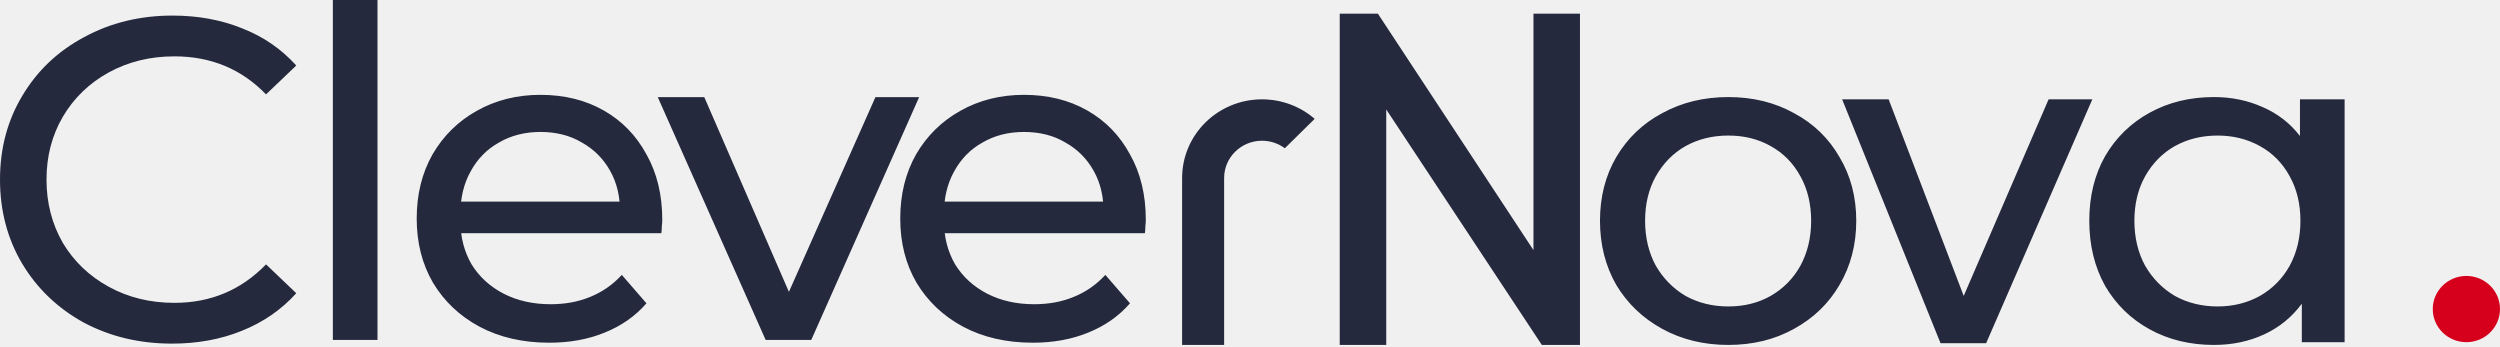
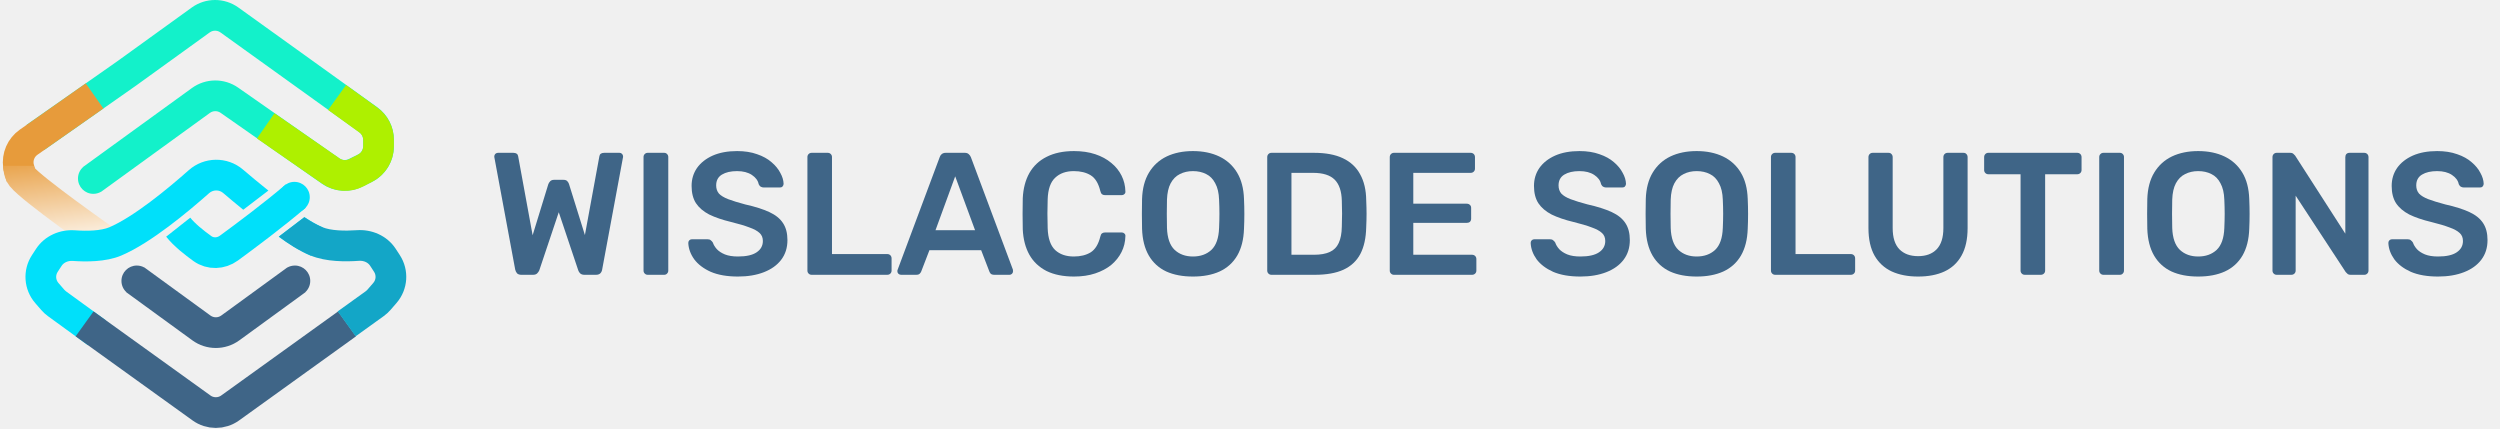
- <svg xmlns="http://www.w3.org/2000/svg" width="1350" height="187" fill="none">
-   <g clip-path="url(#a)">
-     <path fill="#25293D" d="M92.926 185.557c-17.58 0-33.487-3.793-47.719-11.381-14.064-7.752-25.115-18.308-33.152-31.668C4.018 128.983 0 113.808 0 96.984 0 80.161 4.018 65.07 12.055 51.71c8.037-13.526 19.172-24.082 33.403-31.669C59.69 12.288 75.597 8.412 93.178 8.412c13.729 0 26.286 2.31 37.672 6.927 11.385 4.454 21.097 11.134 29.133 20.04l-16.324 15.587c-13.228-13.69-29.72-20.535-49.477-20.535-13.06 0-24.864 2.887-35.413 8.66-10.548 5.773-18.836 13.772-24.864 23.998-5.86 10.062-8.79 21.36-8.79 33.895 0 12.536 2.93 23.917 8.79 34.143 6.028 10.062 14.316 17.979 24.864 23.751 10.549 5.773 22.353 8.66 35.413 8.66 19.59 0 36.082-6.928 49.477-20.783l16.324 15.587c-8.036 8.907-17.831 15.67-29.384 20.288-11.386 4.618-23.943 6.927-37.673 6.927ZM179.74 183.578V0h24.11v183.578h-24.11ZM296.598 185.063c-14.231 0-26.789-2.886-37.673-8.659-10.716-5.773-19.087-13.69-25.115-23.751-5.86-10.062-8.79-21.607-8.79-34.638 0-13.03 2.846-24.576 8.539-34.637 5.86-10.061 13.813-17.896 23.859-23.504 10.215-5.773 21.682-8.66 34.408-8.66 12.893 0 24.278 2.805 34.156 8.413 9.88 5.607 17.582 13.525 23.107 23.751 5.692 10.061 8.539 21.854 8.539 35.379 0 .99-.084 2.145-.252 3.464 0 1.32-.082 2.557-.251 3.711H243.856v-17.071h100.712l-9.794 5.938c.166-8.412-1.591-15.917-5.275-22.514-3.683-6.598-8.79-11.711-15.321-15.34-6.361-3.793-13.812-5.69-22.352-5.69-8.371 0-15.822 1.897-22.351 5.69-6.532 3.629-11.638 8.825-15.322 15.587-3.683 6.598-5.525 14.185-5.525 22.762v3.958c0 8.742 2.01 16.577 6.028 23.504 4.185 6.763 9.963 12.041 17.33 15.835 7.367 3.793 15.822 5.69 25.366 5.69 7.87 0 14.984-1.32 21.347-3.959 6.529-2.639 12.223-6.597 17.079-11.875l13.311 15.339c-6.028 6.928-13.562 12.206-22.604 15.834-8.874 3.629-18.836 5.443-29.887 5.443ZM496.339 52.451l-58.267 131.127H413.46L355.191 52.451h25.116L426.016 157.6l46.715-105.149h23.608ZM557.708 185.063c-14.231 0-26.788-2.886-37.672-8.659-10.716-5.773-19.087-13.69-25.116-23.751-5.86-10.062-8.79-21.607-8.79-34.638 0-13.03 2.846-24.576 8.54-34.637 5.86-10.061 13.812-17.896 23.858-23.504 10.215-5.773 21.683-8.66 34.409-8.66 12.892 0 24.277 2.805 34.155 8.413 9.88 5.607 17.582 13.525 23.107 23.751 5.692 10.061 8.54 21.854 8.54 35.379 0 .99-.084 2.145-.253 3.464 0 1.32-.082 2.557-.25 3.711H504.967v-17.071h100.711l-9.794 5.938c.167-8.412-1.591-15.917-5.275-22.514-3.683-6.598-8.79-11.711-15.321-15.34-6.361-3.793-13.812-5.69-22.351-5.69-8.372 0-15.823 1.897-22.352 5.69-6.531 3.629-11.638 8.825-15.321 15.587-3.684 6.598-5.526 14.185-5.526 22.762v3.958c0 8.742 2.011 16.577 6.029 23.504 4.184 6.763 9.962 12.041 17.329 15.835 7.367 3.793 15.822 5.69 25.366 5.69 7.87 0 14.985-1.32 21.347-3.959 6.53-2.639 12.223-6.597 17.079-11.875l13.311 15.339c-6.028 6.928-13.561 12.206-22.604 15.834-8.874 3.629-18.836 5.443-29.887 5.443ZM723.455 186.264V7.367h20.596l94.82 144.105h-10.8V7.367h25.115v178.897h-20.594l-94.82-143.5h10.798v143.5h-25.115ZM933.31 186.264c-13.227 0-25.116-2.887-35.663-8.66-10.55-5.773-18.837-13.69-24.865-23.751-5.86-10.226-8.79-21.772-8.79-34.637 0-12.866 2.93-24.329 8.79-34.39 6.028-10.227 14.315-18.144 24.865-23.752 10.547-5.773 22.436-8.659 35.663-8.659 13.227 0 25.031 2.886 35.412 8.66 10.547 5.607 18.752 13.524 24.612 23.75 6.028 10.062 9.046 21.525 9.046 34.391 0 12.865-3.018 24.411-9.046 34.637-5.86 10.061-14.065 17.978-24.612 23.751-10.381 5.773-22.185 8.66-35.412 8.66Zm0-20.783c8.539 0 16.157-1.897 22.854-5.69 6.864-3.959 12.223-9.402 16.073-16.329 3.852-7.093 5.778-15.175 5.778-24.246 0-9.072-1.926-17.072-5.778-24-3.85-7.092-9.209-12.535-16.073-16.328-6.697-3.794-14.315-5.69-22.854-5.69-8.54 0-16.242 1.896-23.106 5.69-6.697 3.793-12.056 9.236-16.074 16.329-3.85 6.927-5.776 14.927-5.776 23.999 0 9.071 1.926 17.153 5.776 24.246 4.018 6.927 9.377 12.37 16.074 16.329 6.864 3.793 14.566 5.69 23.106 5.69ZM1129.85 53.653l-57.34 131.682h-24.62L994.753 53.653h25.117l40.53 106.139 45.84-106.139h23.61ZM1266.09 53.652v131.127h-23.11v-20.782c-5.35 7.257-12.14 12.783-20.34 16.576-8.2 3.794-17.25 5.691-27.12 5.691-12.9 0-24.45-2.804-34.66-8.412-10.22-5.608-18.25-13.443-24.11-23.504-5.69-10.227-8.54-21.937-8.54-35.132 0-13.196 2.85-24.824 8.54-34.885 5.86-10.062 13.89-17.896 24.11-23.504 10.21-5.608 21.76-8.412 34.66-8.412 9.54 0 18.33 1.814 26.37 5.443 8.03 3.464 14.73 8.66 20.09 15.587V53.652h24.11Zm-68.57 111.829c8.38 0 16-1.897 22.86-5.69 6.87-3.959 12.22-9.402 16.07-16.329 3.85-7.093 5.78-15.175 5.78-24.246 0-9.072-1.93-17.072-5.78-24-3.85-7.092-9.2-12.535-16.07-16.328-6.86-3.794-14.48-5.69-22.86-5.69-8.53 0-16.24 1.896-23.1 5.69-6.7 3.793-12.05 9.236-16.07 16.329-3.85 6.927-5.78 14.927-5.78 23.999 0 9.071 1.93 17.153 5.78 24.246 4.02 6.927 9.37 12.37 16.07 16.329 6.86 3.793 14.57 5.69 23.1 5.69Z" />
-     <path fill="#25293D" fill-rule="evenodd" d="M709.921 64.183c-7.594-6.562-17.545-10.54-28.438-10.54-23.827 0-43.144 19.029-43.144 42.5v90.121h22.69v-90.12c0-11.128 9.158-20.148 20.454-20.148 4.626 0 8.893 1.513 12.32 4.064l16.118-15.877Z" clip-rule="evenodd" />
-     <path fill="#D6001C" d="M1350 166.893c0 9.876-8.13 17.882-18.15 17.882-10.03 0-18.16-8.006-18.16-17.882 0-9.876 8.13-17.881 18.16-17.881 10.02 0 18.15 8.005 18.15 17.881Z" />
-   </g>
+ <svg xmlns="http://www.w3.org/2000/svg" width="373" height="64" viewBox="0 0 373 64" fill="none">
+   <path fill-rule="evenodd" clip-rule="evenodd" d="M28.63 13.139L12.42 24.891L12.426 24.899C11.942 25.319 11.635 25.939 11.635 26.631C11.635 27.895 12.66 28.921 13.925 28.921C14.357 28.921 14.761 28.801 15.105 28.594L15.109 28.599L15.19 28.54C15.243 28.505 15.294 28.468 15.343 28.429L31.318 16.847C31.792 16.504 32.432 16.498 32.912 16.833L48.012 27.385C49.787 28.625 52.095 28.805 54.04 27.853L55.428 27.173C57.471 26.174 58.765 24.099 58.765 21.825V20.838C58.765 18.921 57.842 17.121 56.285 16.002L35.564 1.118C33.484 -0.376 30.682 -0.372 28.606 1.126L17.59 9.077L3.977 18.621L6.606 22.372L20.232 12.818L20.245 12.809L20.258 12.8L31.287 4.84C31.766 4.494 32.412 4.494 32.892 4.838L53.613 19.722C53.972 19.98 54.185 20.395 54.185 20.838V21.825C54.185 22.35 53.886 22.828 53.415 23.059L52.026 23.739C51.578 23.958 51.045 23.917 50.635 23.631L35.535 13.079C33.456 11.626 30.684 11.65 28.63 13.139Z" fill="#13F1CA" />
+   <path fill-rule="evenodd" clip-rule="evenodd" d="M31.395 47.076L21.849 40.128C21.789 40.079 21.726 40.033 21.66 39.99L21.528 39.894L21.52 39.905C21.191 39.723 20.813 39.619 20.41 39.619C19.145 39.619 18.12 40.645 18.12 41.909C18.12 42.569 18.399 43.163 18.844 43.58L18.832 43.597L28.699 50.779C30.788 52.299 33.619 52.299 35.708 50.779L45.574 43.597L45.563 43.581C46.009 43.163 46.288 42.569 46.288 41.909C46.288 40.645 45.263 39.619 43.998 39.619C43.595 39.619 43.216 39.723 42.888 39.906L42.879 39.894L42.731 40.001C42.677 40.037 42.625 40.075 42.575 40.115L33.012 47.076C32.53 47.427 31.877 47.427 31.395 47.076Z" fill="#3F6587" />
+   <path d="M39.645 18.779L49.391 25.534C50.51 26.309 51.966 26.4 53.173 25.771L54.509 25.074C55.719 24.442 56.478 23.19 56.478 21.825V20.882C56.478 19.705 55.913 18.6 54.959 17.911L50.294 14.543" stroke="#AEF000" stroke-width="4.58" />
+   <path d="M14.11 14.313L4.271 21.217C3.142 22.009 2.554 23.369 2.749 24.735L2.774 24.913L3.232 26.516" stroke="#E79B3B" stroke-width="4.58" />
+   <path d="M2.773 24.733C2.773 24.733 2.773 25.764 3.231 26.336C4.789 28.283 15.598 35.84 15.598 35.84" stroke="url(#paint0_linear_813_1814)" stroke-width="4.58" />
+   <path d="M26.591 33.894C27.489 35.032 28.982 36.218 30.203 37.092C31.389 37.941 32.969 37.88 34.147 37.019C36.596 35.23 40.872 32.04 44.11 29.264" stroke="#00E0FA" stroke-width="4.58" />
+   <circle cx="43.927" cy="29.424" r="2.29" fill="#00E0FA" />
+   <path fill-rule="evenodd" clip-rule="evenodd" d="M36.259 25.304C33.917 23.303 30.451 23.362 28.165 25.389C26.635 26.747 24.563 28.509 22.398 30.131C20.203 31.775 18.04 33.177 16.308 33.91C15.071 34.433 13.021 34.495 11.188 34.362C9.005 34.204 6.686 35.124 5.367 37.147L4.768 38.065C3.316 40.291 3.515 43.209 5.256 45.218L6.149 46.248C6.445 46.59 6.78 46.898 7.146 47.164L13.105 51.498L15.799 47.794L9.84 43.46C9.756 43.398 9.679 43.328 9.61 43.249L8.717 42.218C8.315 41.754 8.269 41.081 8.604 40.567L9.203 39.649C9.493 39.205 10.104 38.876 10.857 38.93C12.733 39.066 15.76 39.115 18.092 38.128C20.351 37.173 22.874 35.497 25.145 33.796C27.446 32.072 29.621 30.22 31.205 28.816C31.798 28.289 32.699 28.286 33.283 28.785C34.146 29.523 35.177 30.389 36.292 31.294L40.041 28.432C38.641 27.316 37.326 26.216 36.259 25.304ZM45.42 32.393L41.58 35.324C43.289 36.519 44.999 37.579 46.431 38.178L48.199 33.953C47.45 33.64 46.498 33.096 45.42 32.393Z" fill="#00E0FA" />
+   <path d="M12.621 48.321L30.062 60.866C31.34 61.786 33.063 61.786 34.341 60.866L51.782 48.321" stroke="#3F6587" stroke-width="4.58" />
+   <path fill-rule="evenodd" clip-rule="evenodd" d="M41.613 35.299C42.933 36.334 44.525 37.364 46.332 38.12C48.663 39.096 51.686 39.049 53.561 38.915C54.312 38.861 54.921 39.19 55.21 39.633L55.812 40.556C56.147 41.069 56.101 41.743 55.699 42.206L54.812 43.23C54.742 43.31 54.663 43.383 54.576 43.445L50.382 46.462L53.056 50.181L57.251 47.164C57.627 46.893 57.97 46.58 58.274 46.229L59.16 45.206C60.901 43.198 61.1 40.28 59.648 38.054L59.046 37.131C57.73 35.112 55.416 34.191 53.234 34.346C51.402 34.477 49.346 34.417 48.1 33.895C47.137 33.492 46.231 32.972 45.405 32.405L41.613 35.299Z" fill="#13A6C7" />
+   <path d="M77.778 41C77.518 41 77.31 40.931 77.154 40.792C77.015 40.636 76.92 40.445 76.868 40.22L73.774 23.554C73.774 23.502 73.765 23.459 73.748 23.424C73.748 23.389 73.748 23.363 73.748 23.346C73.748 23.19 73.8 23.06 73.904 22.956C74.025 22.852 74.155 22.8 74.294 22.8H76.582C77.015 22.8 77.258 22.973 77.31 23.32L79.468 35.098L81.808 27.48C81.86 27.341 81.947 27.203 82.068 27.064C82.207 26.908 82.406 26.83 82.666 26.83H84.07C84.347 26.83 84.547 26.908 84.668 27.064C84.789 27.203 84.867 27.341 84.902 27.48L87.268 35.072L89.426 23.32C89.478 22.973 89.721 22.8 90.154 22.8H92.442C92.581 22.8 92.702 22.852 92.806 22.956C92.91 23.06 92.962 23.19 92.962 23.346C92.962 23.363 92.962 23.389 92.962 23.424C92.962 23.459 92.953 23.502 92.936 23.554L89.842 40.22C89.807 40.445 89.712 40.636 89.556 40.792C89.4 40.931 89.192 41 88.932 41H87.19C86.93 41 86.722 40.931 86.566 40.792C86.427 40.653 86.332 40.506 86.28 40.35L83.368 31.666L80.456 40.35C80.387 40.506 80.283 40.653 80.144 40.792C80.005 40.931 79.797 41 79.52 41H77.778Z" fill="#3F6587" />
+   <path d="M96.639 41C96.465 41 96.318 40.939 96.197 40.818C96.075 40.697 96.015 40.549 96.015 40.376V23.424C96.015 23.251 96.075 23.103 96.197 22.982C96.318 22.861 96.465 22.8 96.639 22.8H99.083C99.273 22.8 99.421 22.861 99.525 22.982C99.646 23.103 99.707 23.251 99.707 23.424V40.376C99.707 40.549 99.646 40.697 99.525 40.818C99.421 40.939 99.273 41 99.083 41H96.639Z" fill="#3F6587" />
+   <path d="M110.102 41.26C108.49 41.26 107.138 41.026 106.046 40.558C104.971 40.073 104.148 39.449 103.576 38.686C103.021 37.906 102.727 37.091 102.692 36.242C102.692 36.086 102.744 35.956 102.848 35.852C102.952 35.748 103.082 35.696 103.238 35.696H105.552C105.777 35.696 105.942 35.748 106.046 35.852C106.167 35.939 106.271 36.051 106.358 36.19C106.462 36.519 106.661 36.849 106.956 37.178C107.251 37.49 107.649 37.75 108.152 37.958C108.672 38.166 109.322 38.27 110.102 38.27C111.35 38.27 112.277 38.062 112.884 37.646C113.508 37.23 113.82 36.667 113.82 35.956C113.82 35.453 113.655 35.055 113.326 34.76C112.997 34.448 112.485 34.171 111.792 33.928C111.116 33.668 110.215 33.399 109.088 33.122C107.788 32.81 106.696 32.437 105.812 32.004C104.945 31.553 104.287 30.99 103.836 30.314C103.403 29.638 103.186 28.78 103.186 27.74C103.186 26.735 103.455 25.842 103.992 25.062C104.547 24.282 105.327 23.667 106.332 23.216C107.355 22.765 108.568 22.54 109.972 22.54C111.099 22.54 112.095 22.696 112.962 23.008C113.829 23.303 114.548 23.701 115.12 24.204C115.692 24.689 116.125 25.218 116.42 25.79C116.732 26.345 116.897 26.891 116.914 27.428C116.914 27.567 116.862 27.697 116.758 27.818C116.671 27.922 116.541 27.974 116.368 27.974H113.95C113.811 27.974 113.673 27.939 113.534 27.87C113.395 27.801 113.283 27.671 113.196 27.48C113.092 26.943 112.754 26.483 112.182 26.102C111.61 25.721 110.873 25.53 109.972 25.53C109.036 25.53 108.282 25.703 107.71 26.05C107.138 26.397 106.852 26.934 106.852 27.662C106.852 28.147 106.991 28.555 107.268 28.884C107.563 29.196 108.022 29.473 108.646 29.716C109.287 29.959 110.128 30.219 111.168 30.496C112.641 30.825 113.846 31.207 114.782 31.64C115.718 32.073 116.403 32.628 116.836 33.304C117.269 33.963 117.486 34.803 117.486 35.826C117.486 36.97 117.174 37.949 116.55 38.764C115.943 39.561 115.085 40.177 113.976 40.61C112.867 41.043 111.575 41.26 110.102 41.26Z" fill="#3F6587" />
+   <path d="M121.09 41C120.916 41 120.769 40.939 120.648 40.818C120.526 40.697 120.466 40.549 120.466 40.376V23.424C120.466 23.251 120.526 23.103 120.648 22.982C120.769 22.861 120.916 22.8 121.09 22.8H123.508C123.681 22.8 123.828 22.861 123.95 22.982C124.071 23.103 124.132 23.251 124.132 23.424V37.906H132.374C132.564 37.906 132.72 37.967 132.842 38.088C132.963 38.209 133.024 38.365 133.024 38.556V40.376C133.024 40.549 132.963 40.697 132.842 40.818C132.72 40.939 132.564 41 132.374 41H121.09Z" fill="#3F6587" />
+   <path d="M134.43 41C134.291 41 134.161 40.948 134.04 40.844C133.936 40.74 133.884 40.61 133.884 40.454C133.884 40.385 133.901 40.307 133.936 40.22L140.202 23.45C140.254 23.277 140.349 23.129 140.488 23.008C140.644 22.869 140.852 22.8 141.112 22.8H143.946C144.206 22.8 144.405 22.869 144.544 23.008C144.682 23.129 144.786 23.277 144.856 23.45L151.122 40.22C151.139 40.307 151.148 40.385 151.148 40.454C151.148 40.61 151.096 40.74 150.992 40.844C150.888 40.948 150.766 41 150.628 41H148.366C148.123 41 147.941 40.948 147.82 40.844C147.716 40.723 147.646 40.61 147.612 40.506L146.39 37.334H138.668L137.446 40.506C137.411 40.61 137.333 40.723 137.212 40.844C137.108 40.948 136.934 41 136.692 41H134.43ZM139.578 34.344H145.48L142.516 26.31L139.578 34.344Z" fill="#3F6587" />
+   <path d="M160.24 41.26C158.628 41.26 157.258 40.983 156.132 40.428C155.022 39.856 154.173 39.05 153.584 38.01C152.994 36.953 152.665 35.687 152.596 34.214C152.578 33.503 152.57 32.741 152.57 31.926C152.57 31.111 152.578 30.331 152.596 29.586C152.665 28.13 152.994 26.873 153.584 25.816C154.19 24.759 155.048 23.953 156.158 23.398C157.284 22.826 158.645 22.54 160.24 22.54C161.418 22.54 162.476 22.696 163.412 23.008C164.348 23.32 165.145 23.753 165.804 24.308C166.462 24.845 166.974 25.478 167.338 26.206C167.702 26.934 167.892 27.723 167.91 28.572C167.927 28.728 167.875 28.858 167.754 28.962C167.65 29.066 167.52 29.118 167.364 29.118H164.894C164.703 29.118 164.547 29.075 164.426 28.988C164.304 28.884 164.218 28.719 164.166 28.494C163.888 27.35 163.412 26.57 162.736 26.154C162.06 25.738 161.219 25.53 160.214 25.53C159.052 25.53 158.125 25.859 157.432 26.518C156.738 27.159 156.366 28.225 156.314 29.716C156.262 31.137 156.262 32.593 156.314 34.084C156.366 35.575 156.738 36.649 157.432 37.308C158.125 37.949 159.052 38.27 160.214 38.27C161.219 38.27 162.06 38.062 162.736 37.646C163.412 37.213 163.888 36.433 164.166 35.306C164.218 35.063 164.304 34.899 164.426 34.812C164.547 34.725 164.703 34.682 164.894 34.682H167.364C167.52 34.682 167.65 34.734 167.754 34.838C167.875 34.942 167.927 35.072 167.91 35.228C167.892 36.077 167.702 36.866 167.338 37.594C166.974 38.322 166.462 38.963 165.804 39.518C165.145 40.055 164.348 40.48 163.412 40.792C162.476 41.104 161.418 41.26 160.24 41.26Z" fill="#3F6587" />
+   <path d="M177.987 41.26C176.444 41.26 175.118 41.009 174.009 40.506C172.9 39.986 172.033 39.197 171.409 38.14C170.785 37.065 170.447 35.731 170.395 34.136C170.378 33.391 170.369 32.654 170.369 31.926C170.369 31.198 170.378 30.453 170.395 29.69C170.447 28.113 170.794 26.795 171.435 25.738C172.076 24.681 172.952 23.883 174.061 23.346C175.188 22.809 176.496 22.54 177.987 22.54C179.478 22.54 180.786 22.809 181.913 23.346C183.04 23.883 183.924 24.681 184.565 25.738C185.206 26.795 185.553 28.113 185.605 29.69C185.64 30.453 185.657 31.198 185.657 31.926C185.657 32.654 185.64 33.391 185.605 34.136C185.553 35.731 185.215 37.065 184.591 38.14C183.967 39.197 183.092 39.986 181.965 40.506C180.856 41.009 179.53 41.26 177.987 41.26ZM177.987 38.27C179.114 38.27 180.032 37.941 180.743 37.282C181.454 36.606 181.835 35.514 181.887 34.006C181.922 33.243 181.939 32.541 181.939 31.9C181.939 31.241 181.922 30.539 181.887 29.794C181.852 28.789 181.662 27.974 181.315 27.35C180.986 26.709 180.535 26.249 179.963 25.972C179.391 25.677 178.732 25.53 177.987 25.53C177.259 25.53 176.609 25.677 176.037 25.972C175.465 26.249 175.006 26.709 174.659 27.35C174.33 27.974 174.148 28.789 174.113 29.794C174.096 30.539 174.087 31.241 174.087 31.9C174.087 32.541 174.096 33.243 174.113 34.006C174.165 35.514 174.546 36.606 175.257 37.282C175.968 37.941 176.878 38.27 177.987 38.27Z" fill="#3F6587" />
+   <path d="M189.695 41C189.522 41 189.375 40.939 189.253 40.818C189.132 40.697 189.071 40.549 189.071 40.376V23.45C189.071 23.259 189.132 23.103 189.253 22.982C189.375 22.861 189.522 22.8 189.695 22.8H196.039C197.79 22.8 199.229 23.069 200.355 23.606C201.499 24.143 202.357 24.941 202.929 25.998C203.519 27.055 203.822 28.347 203.839 29.872C203.874 30.635 203.891 31.311 203.891 31.9C203.891 32.489 203.874 33.157 203.839 33.902C203.805 35.514 203.51 36.849 202.955 37.906C202.401 38.946 201.56 39.726 200.433 40.246C199.324 40.749 197.903 41 196.169 41H189.695ZM192.685 38.01H196.039C197.01 38.01 197.799 37.871 198.405 37.594C199.012 37.317 199.454 36.875 199.731 36.268C200.026 35.644 200.182 34.829 200.199 33.824C200.217 33.304 200.225 32.853 200.225 32.472C200.243 32.073 200.243 31.683 200.225 31.302C200.225 30.903 200.217 30.453 200.199 29.95C200.165 28.529 199.809 27.48 199.133 26.804C198.457 26.128 197.383 25.79 195.909 25.79H192.685V38.01Z" fill="#3F6587" />
+   <path d="M207.977 41C207.803 41 207.656 40.939 207.535 40.818C207.413 40.697 207.352 40.549 207.352 40.376V23.45C207.352 23.259 207.413 23.103 207.535 22.982C207.656 22.861 207.803 22.8 207.977 22.8H219.417C219.607 22.8 219.763 22.861 219.885 22.982C220.006 23.103 220.066 23.259 220.066 23.45V25.166C220.066 25.339 220.006 25.487 219.885 25.608C219.763 25.729 219.607 25.79 219.417 25.79H210.863V30.392H218.844C219.035 30.392 219.191 30.453 219.312 30.574C219.434 30.678 219.495 30.825 219.495 31.016V32.628C219.495 32.819 219.434 32.975 219.312 33.096C219.191 33.2 219.035 33.252 218.844 33.252H210.863V38.01H219.624C219.815 38.01 219.971 38.071 220.092 38.192C220.214 38.313 220.275 38.469 220.275 38.66V40.376C220.275 40.549 220.214 40.697 220.092 40.818C219.971 40.939 219.815 41 219.624 41H207.977Z" fill="#3F6587" />
+   <path d="M235.786 41.26C234.174 41.26 232.822 41.026 231.73 40.558C230.655 40.073 229.832 39.449 229.26 38.686C228.705 37.906 228.41 37.091 228.376 36.242C228.376 36.086 228.428 35.956 228.532 35.852C228.636 35.748 228.766 35.696 228.922 35.696H231.236C231.461 35.696 231.626 35.748 231.73 35.852C231.851 35.939 231.955 36.051 232.042 36.19C232.146 36.519 232.345 36.849 232.64 37.178C232.934 37.49 233.333 37.75 233.836 37.958C234.356 38.166 235.006 38.27 235.786 38.27C237.034 38.27 237.961 38.062 238.568 37.646C239.192 37.23 239.504 36.667 239.504 35.956C239.504 35.453 239.339 35.055 239.01 34.76C238.68 34.448 238.169 34.171 237.476 33.928C236.8 33.668 235.898 33.399 234.772 33.122C233.472 32.81 232.38 32.437 231.496 32.004C230.629 31.553 229.97 30.99 229.52 30.314C229.086 29.638 228.87 28.78 228.87 27.74C228.87 26.735 229.138 25.842 229.676 25.062C230.23 24.282 231.01 23.667 232.016 23.216C233.038 22.765 234.252 22.54 235.656 22.54C236.782 22.54 237.779 22.696 238.646 23.008C239.512 23.303 240.232 23.701 240.804 24.204C241.376 24.689 241.809 25.218 242.104 25.79C242.416 26.345 242.58 26.891 242.598 27.428C242.598 27.567 242.546 27.697 242.442 27.818C242.355 27.922 242.225 27.974 242.052 27.974H239.634C239.495 27.974 239.356 27.939 239.218 27.87C239.079 27.801 238.966 27.671 238.88 27.48C238.776 26.943 238.438 26.483 237.866 26.102C237.294 25.721 236.557 25.53 235.656 25.53C234.72 25.53 233.966 25.703 233.394 26.05C232.822 26.397 232.536 26.934 232.536 27.662C232.536 28.147 232.674 28.555 232.952 28.884C233.246 29.196 233.706 29.473 234.33 29.716C234.971 29.959 235.812 30.219 236.852 30.496C238.325 30.825 239.53 31.207 240.466 31.64C241.402 32.073 242.086 32.628 242.52 33.304C242.953 33.963 243.17 34.803 243.17 35.826C243.17 36.97 242.858 37.949 242.234 38.764C241.627 39.561 240.769 40.177 239.66 40.61C238.55 41.043 237.259 41.26 235.786 41.26Z" fill="#3F6587" />
+   <path d="M253.143 41.26C251.601 41.26 250.275 41.009 249.165 40.506C248.056 39.986 247.189 39.197 246.565 38.14C245.941 37.065 245.603 35.731 245.551 34.136C245.534 33.391 245.525 32.654 245.525 31.926C245.525 31.198 245.534 30.453 245.551 29.69C245.603 28.113 245.95 26.795 246.591 25.738C247.233 24.681 248.108 23.883 249.217 23.346C250.344 22.809 251.653 22.54 253.143 22.54C254.634 22.54 255.943 22.809 257.069 23.346C258.196 23.883 259.08 24.681 259.721 25.738C260.363 26.795 260.709 28.113 260.761 29.69C260.796 30.453 260.813 31.198 260.813 31.926C260.813 32.654 260.796 33.391 260.761 34.136C260.709 35.731 260.371 37.065 259.747 38.14C259.123 39.197 258.248 39.986 257.121 40.506C256.012 41.009 254.686 41.26 253.143 41.26ZM253.143 38.27C254.27 38.27 255.189 37.941 255.899 37.282C256.61 36.606 256.991 35.514 257.043 34.006C257.078 33.243 257.095 32.541 257.095 31.9C257.095 31.241 257.078 30.539 257.043 29.794C257.009 28.789 256.818 27.974 256.471 27.35C256.142 26.709 255.691 26.249 255.119 25.972C254.547 25.677 253.889 25.53 253.143 25.53C252.415 25.53 251.765 25.677 251.193 25.972C250.621 26.249 250.162 26.709 249.815 27.35C249.486 27.974 249.304 28.789 249.269 29.794C249.252 30.539 249.243 31.241 249.243 31.9C249.243 32.541 249.252 33.243 249.269 34.006C249.321 35.514 249.703 36.606 250.413 37.282C251.124 37.941 252.034 38.27 253.143 38.27Z" fill="#3F6587" />
+   <path d="M264.852 41C264.678 41 264.531 40.939 264.41 40.818C264.288 40.697 264.227 40.549 264.227 40.376V23.424C264.227 23.251 264.288 23.103 264.41 22.982C264.531 22.861 264.678 22.8 264.852 22.8H267.27C267.443 22.8 267.59 22.861 267.712 22.982C267.833 23.103 267.893 23.251 267.893 23.424V37.906H276.135C276.326 37.906 276.482 37.967 276.604 38.088C276.725 38.209 276.786 38.365 276.786 38.556V40.376C276.786 40.549 276.725 40.697 276.604 40.818C276.482 40.939 276.326 41 276.135 41H264.852Z" fill="#3F6587" />
+   <path d="M286.183 41.26C284.675 41.26 283.366 41.009 282.257 40.506C281.147 39.986 280.289 39.197 279.683 38.14C279.076 37.065 278.773 35.696 278.773 34.032V23.45C278.773 23.259 278.833 23.103 278.955 22.982C279.076 22.861 279.223 22.8 279.397 22.8H281.763C281.953 22.8 282.101 22.861 282.205 22.982C282.326 23.103 282.387 23.259 282.387 23.45V34.032C282.387 35.453 282.725 36.511 283.401 37.204C284.077 37.88 285.004 38.218 286.183 38.218C287.361 38.218 288.28 37.88 288.939 37.204C289.615 36.511 289.953 35.453 289.953 34.032V23.45C289.953 23.259 290.013 23.103 290.135 22.982C290.256 22.861 290.412 22.8 290.603 22.8H292.943C293.133 22.8 293.281 22.861 293.385 22.982C293.506 23.103 293.567 23.259 293.567 23.45V34.032C293.567 35.696 293.263 37.065 292.657 38.14C292.067 39.197 291.218 39.986 290.109 40.506C289.017 41.009 287.708 41.26 286.183 41.26Z" fill="#3F6587" />
+   <path d="M302.092 41C301.918 41 301.771 40.939 301.65 40.818C301.528 40.697 301.468 40.549 301.468 40.376V25.998H296.658C296.484 25.998 296.337 25.937 296.216 25.816C296.094 25.695 296.034 25.547 296.034 25.374V23.45C296.034 23.259 296.094 23.103 296.216 22.982C296.337 22.861 296.484 22.8 296.658 22.8H309.918C310.109 22.8 310.264 22.861 310.386 22.982C310.507 23.103 310.568 23.259 310.568 23.45V25.374C310.568 25.547 310.507 25.695 310.386 25.816C310.264 25.937 310.109 25.998 309.918 25.998H305.134V40.376C305.134 40.549 305.073 40.697 304.952 40.818C304.83 40.939 304.674 41 304.484 41H302.092Z" fill="#3F6587" />
+   <path d="M313.83 41C313.657 41 313.509 40.939 313.388 40.818C313.267 40.697 313.206 40.549 313.206 40.376V23.424C313.206 23.251 313.267 23.103 313.388 22.982C313.509 22.861 313.657 22.8 313.83 22.8H316.274C316.465 22.8 316.612 22.861 316.716 22.982C316.837 23.103 316.898 23.251 316.898 23.424V40.376C316.898 40.549 316.837 40.697 316.716 40.818C316.612 40.939 316.465 41 316.274 41H313.83Z" fill="#3F6587" />
+   <path d="M327.97 41.26C326.427 41.26 325.101 41.009 323.992 40.506C322.882 39.986 322.016 39.197 321.392 38.14C320.768 37.065 320.43 35.731 320.378 34.136C320.36 33.391 320.352 32.654 320.352 31.926C320.352 31.198 320.36 30.453 320.378 29.69C320.43 28.113 320.776 26.795 321.418 25.738C322.059 24.681 322.934 23.883 324.044 23.346C325.17 22.809 326.479 22.54 327.97 22.54C329.46 22.54 330.769 22.809 331.896 23.346C333.022 23.883 333.906 24.681 334.548 25.738C335.189 26.795 335.536 28.113 335.588 29.69C335.622 30.453 335.64 31.198 335.64 31.926C335.64 32.654 335.622 33.391 335.588 34.136C335.536 35.731 335.198 37.065 334.574 38.14C333.95 39.197 333.074 39.986 331.948 40.506C330.838 41.009 329.512 41.26 327.97 41.26ZM327.97 38.27C329.096 38.27 330.015 37.941 330.726 37.282C331.436 36.606 331.818 35.514 331.87 34.006C331.904 33.243 331.922 32.541 331.922 31.9C331.922 31.241 331.904 30.539 331.87 29.794C331.835 28.789 331.644 27.974 331.298 27.35C330.968 26.709 330.518 26.249 329.946 25.972C329.374 25.677 328.715 25.53 327.97 25.53C327.242 25.53 326.592 25.677 326.02 25.972C325.448 26.249 324.988 26.709 324.642 27.35C324.312 27.974 324.13 28.789 324.096 29.794C324.078 30.539 324.07 31.241 324.07 31.9C324.07 32.541 324.078 33.243 324.096 34.006C324.148 35.514 324.529 36.606 325.24 37.282C325.95 37.941 326.86 38.27 327.97 38.27Z" fill="#3F6587" />
+   <path d="M339.678 41C339.504 41 339.357 40.939 339.236 40.818C339.114 40.697 339.054 40.549 339.054 40.376V23.45C339.054 23.259 339.114 23.103 339.236 22.982C339.357 22.861 339.504 22.8 339.678 22.8H341.68C341.922 22.8 342.096 22.861 342.2 22.982C342.321 23.086 342.399 23.164 342.434 23.216L349.922 34.864V23.45C349.922 23.259 349.974 23.103 350.078 22.982C350.199 22.861 350.355 22.8 350.546 22.8H352.73C352.92 22.8 353.076 22.861 353.198 22.982C353.319 23.103 353.38 23.259 353.38 23.45V40.35C353.38 40.541 353.319 40.697 353.198 40.818C353.076 40.939 352.929 41 352.756 41H350.728C350.485 41 350.312 40.939 350.208 40.818C350.104 40.697 350.026 40.619 349.974 40.584L342.512 29.196V40.376C342.512 40.549 342.451 40.697 342.33 40.818C342.208 40.939 342.052 41 341.862 41H339.678Z" fill="#3F6587" />
+   <path d="M363.754 41.26C362.142 41.26 360.79 41.026 359.698 40.558C358.624 40.073 357.8 39.449 357.228 38.686C356.674 37.906 356.379 37.091 356.344 36.242C356.344 36.086 356.396 35.956 356.5 35.852C356.604 35.748 356.734 35.696 356.89 35.696H359.204C359.43 35.696 359.594 35.748 359.698 35.852C359.82 35.939 359.924 36.051 360.01 36.19C360.115 36.519 360.314 36.849 360.608 37.178C360.903 37.49 361.302 37.75 361.804 37.958C362.324 38.166 362.974 38.27 363.754 38.27C365.002 38.27 365.93 38.062 366.536 37.646C367.16 37.23 367.472 36.667 367.472 35.956C367.472 35.453 367.308 35.055 366.978 34.76C366.649 34.448 366.138 34.171 365.444 33.928C364.768 33.668 363.867 33.399 362.74 33.122C361.44 32.81 360.348 32.437 359.464 32.004C358.598 31.553 357.939 30.99 357.488 30.314C357.055 29.638 356.838 28.78 356.838 27.74C356.838 26.735 357.107 25.842 357.644 25.062C358.199 24.282 358.979 23.667 359.984 23.216C361.007 22.765 362.22 22.54 363.624 22.54C364.751 22.54 365.748 22.696 366.614 23.008C367.481 23.303 368.201 23.701 368.772 24.204C369.344 24.689 369.778 25.218 370.072 25.79C370.384 26.345 370.549 26.891 370.566 27.428C370.566 27.567 370.514 27.697 370.41 27.818C370.324 27.922 370.194 27.974 370.02 27.974H367.602C367.464 27.974 367.325 27.939 367.186 27.87C367.048 27.801 366.935 27.671 366.848 27.48C366.744 26.943 366.406 26.483 365.834 26.102C365.262 25.721 364.526 25.53 363.624 25.53C362.688 25.53 361.934 25.703 361.362 26.05C360.79 26.397 360.504 26.934 360.504 27.662C360.504 28.147 360.643 28.555 360.92 28.884C361.215 29.196 361.674 29.473 362.298 29.716C362.94 29.959 363.78 30.219 364.82 30.496C366.294 30.825 367.498 31.207 368.434 31.64C369.37 32.073 370.055 32.628 370.488 33.304C370.922 33.963 371.138 34.803 371.138 35.826C371.138 36.97 370.826 37.949 370.202 38.764C369.596 39.561 368.738 40.177 367.628 40.61C366.519 41.043 365.228 41.26 363.754 41.26Z" fill="#3F6587" />
  <defs>
-     <clipPath id="a">
-       <path fill="#fff" d="M0 0h1350v187H0z" />
-     </clipPath>
+     <linearGradient id="paint0_linear_813_1814" x1="-1.234" y1="23.473" x2="0.473" y2="38.836" gradientUnits="userSpaceOnUse">
+       <stop stop-color="#E79B3B" />
+       <stop offset="1" stop-color="white" />
+     </linearGradient>
  </defs>
</svg>
